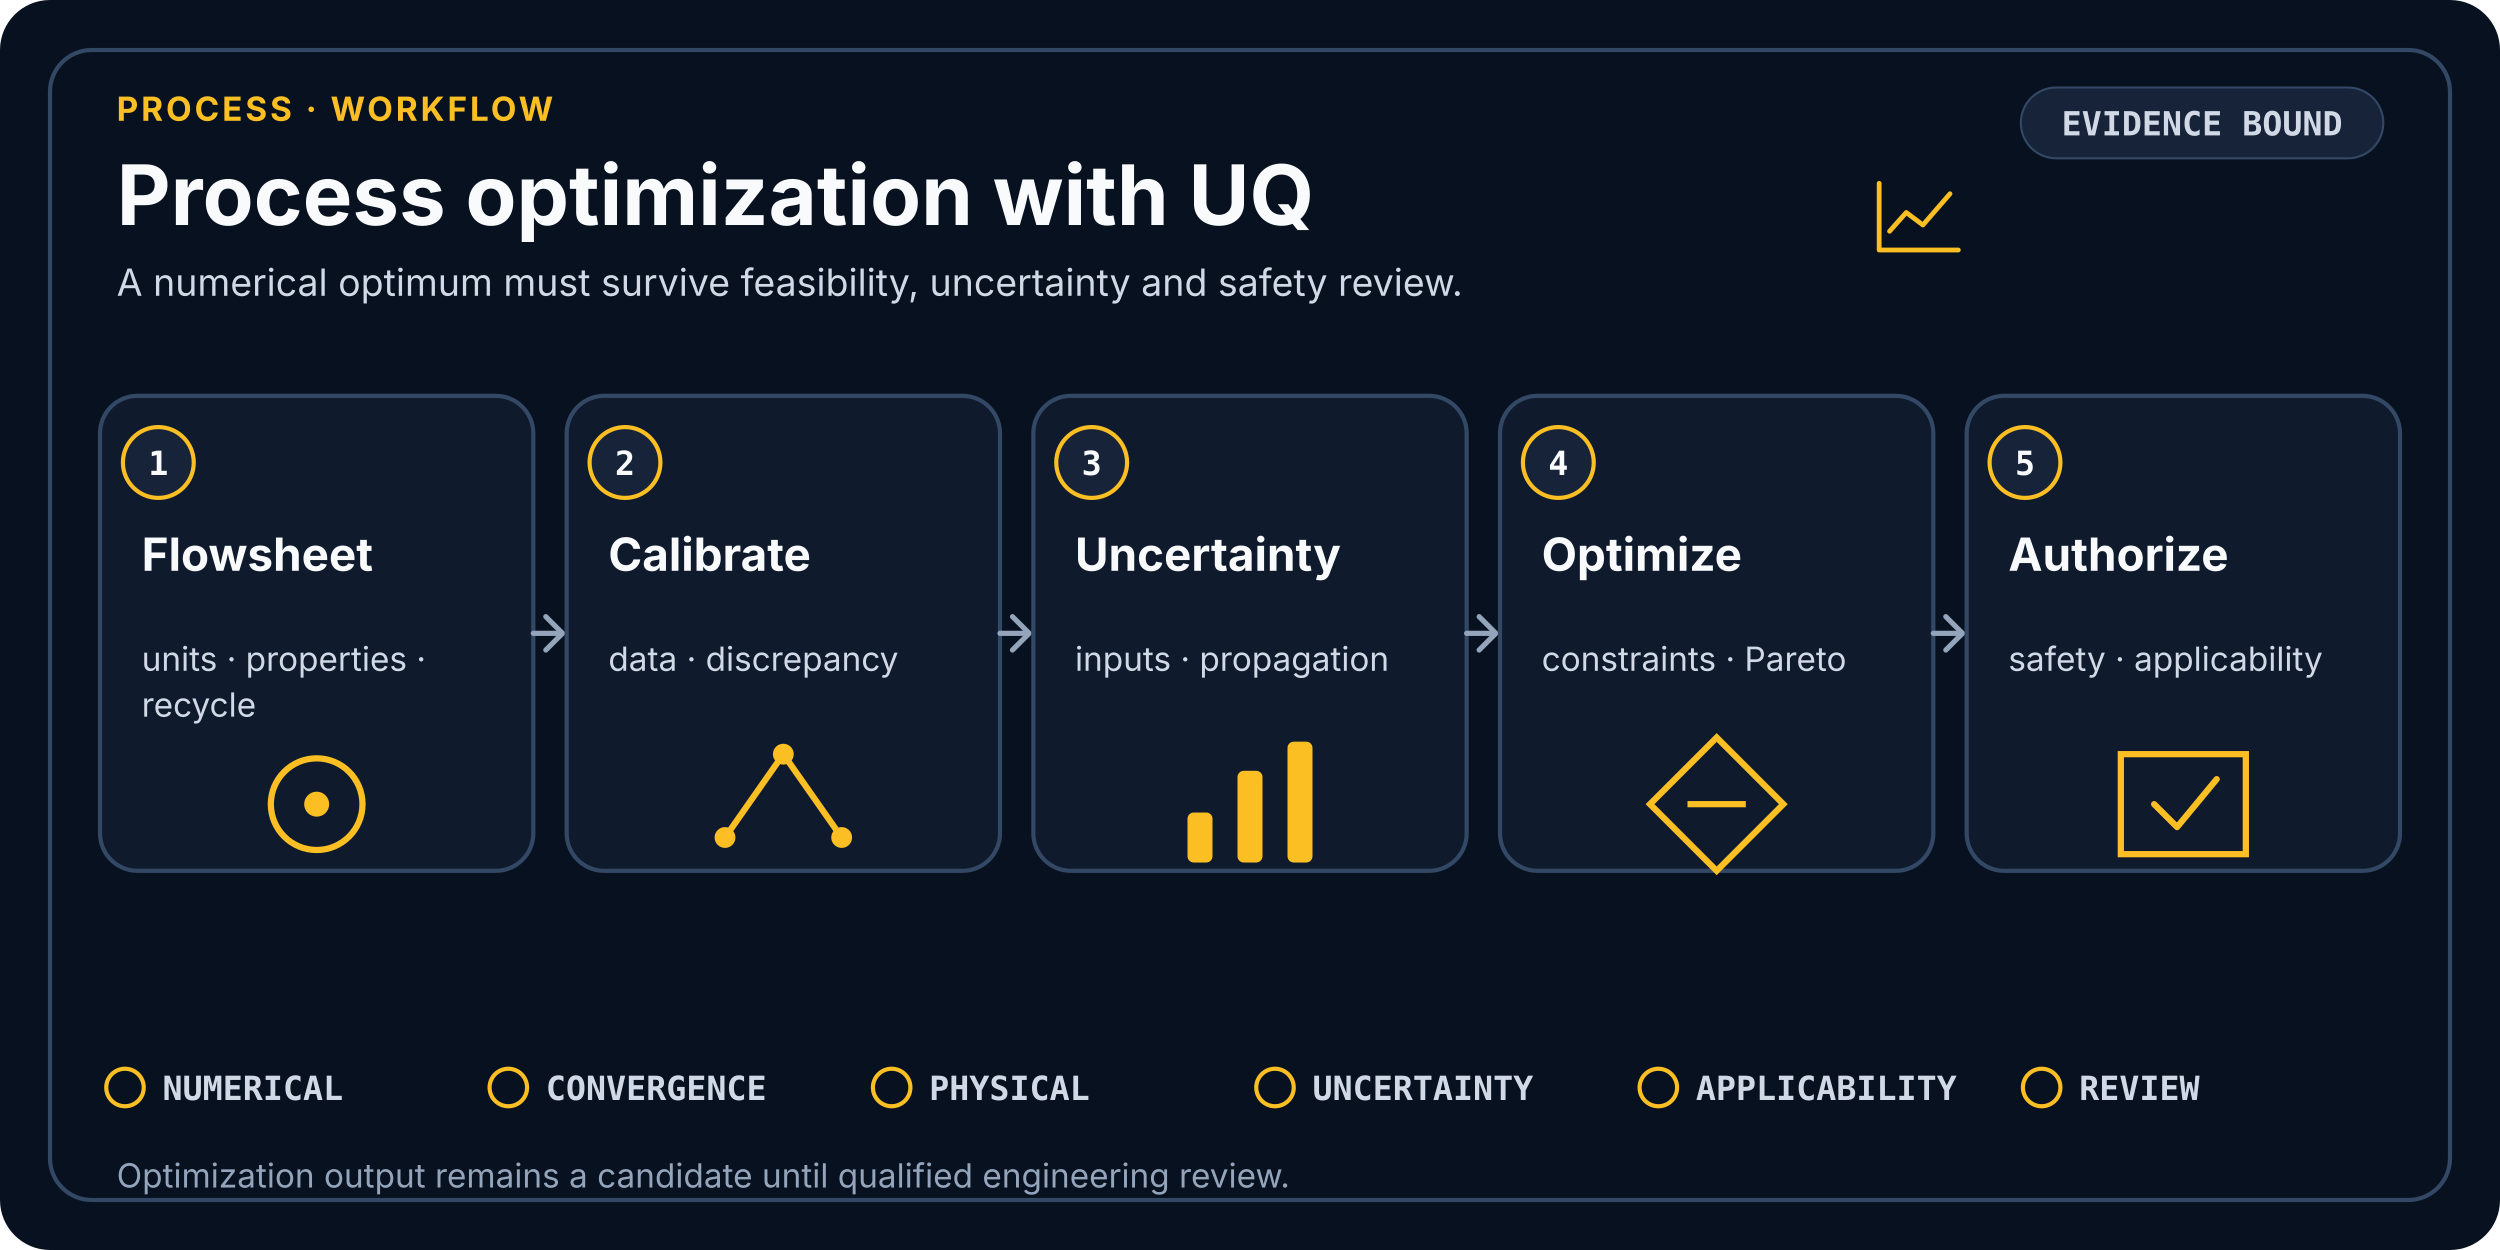
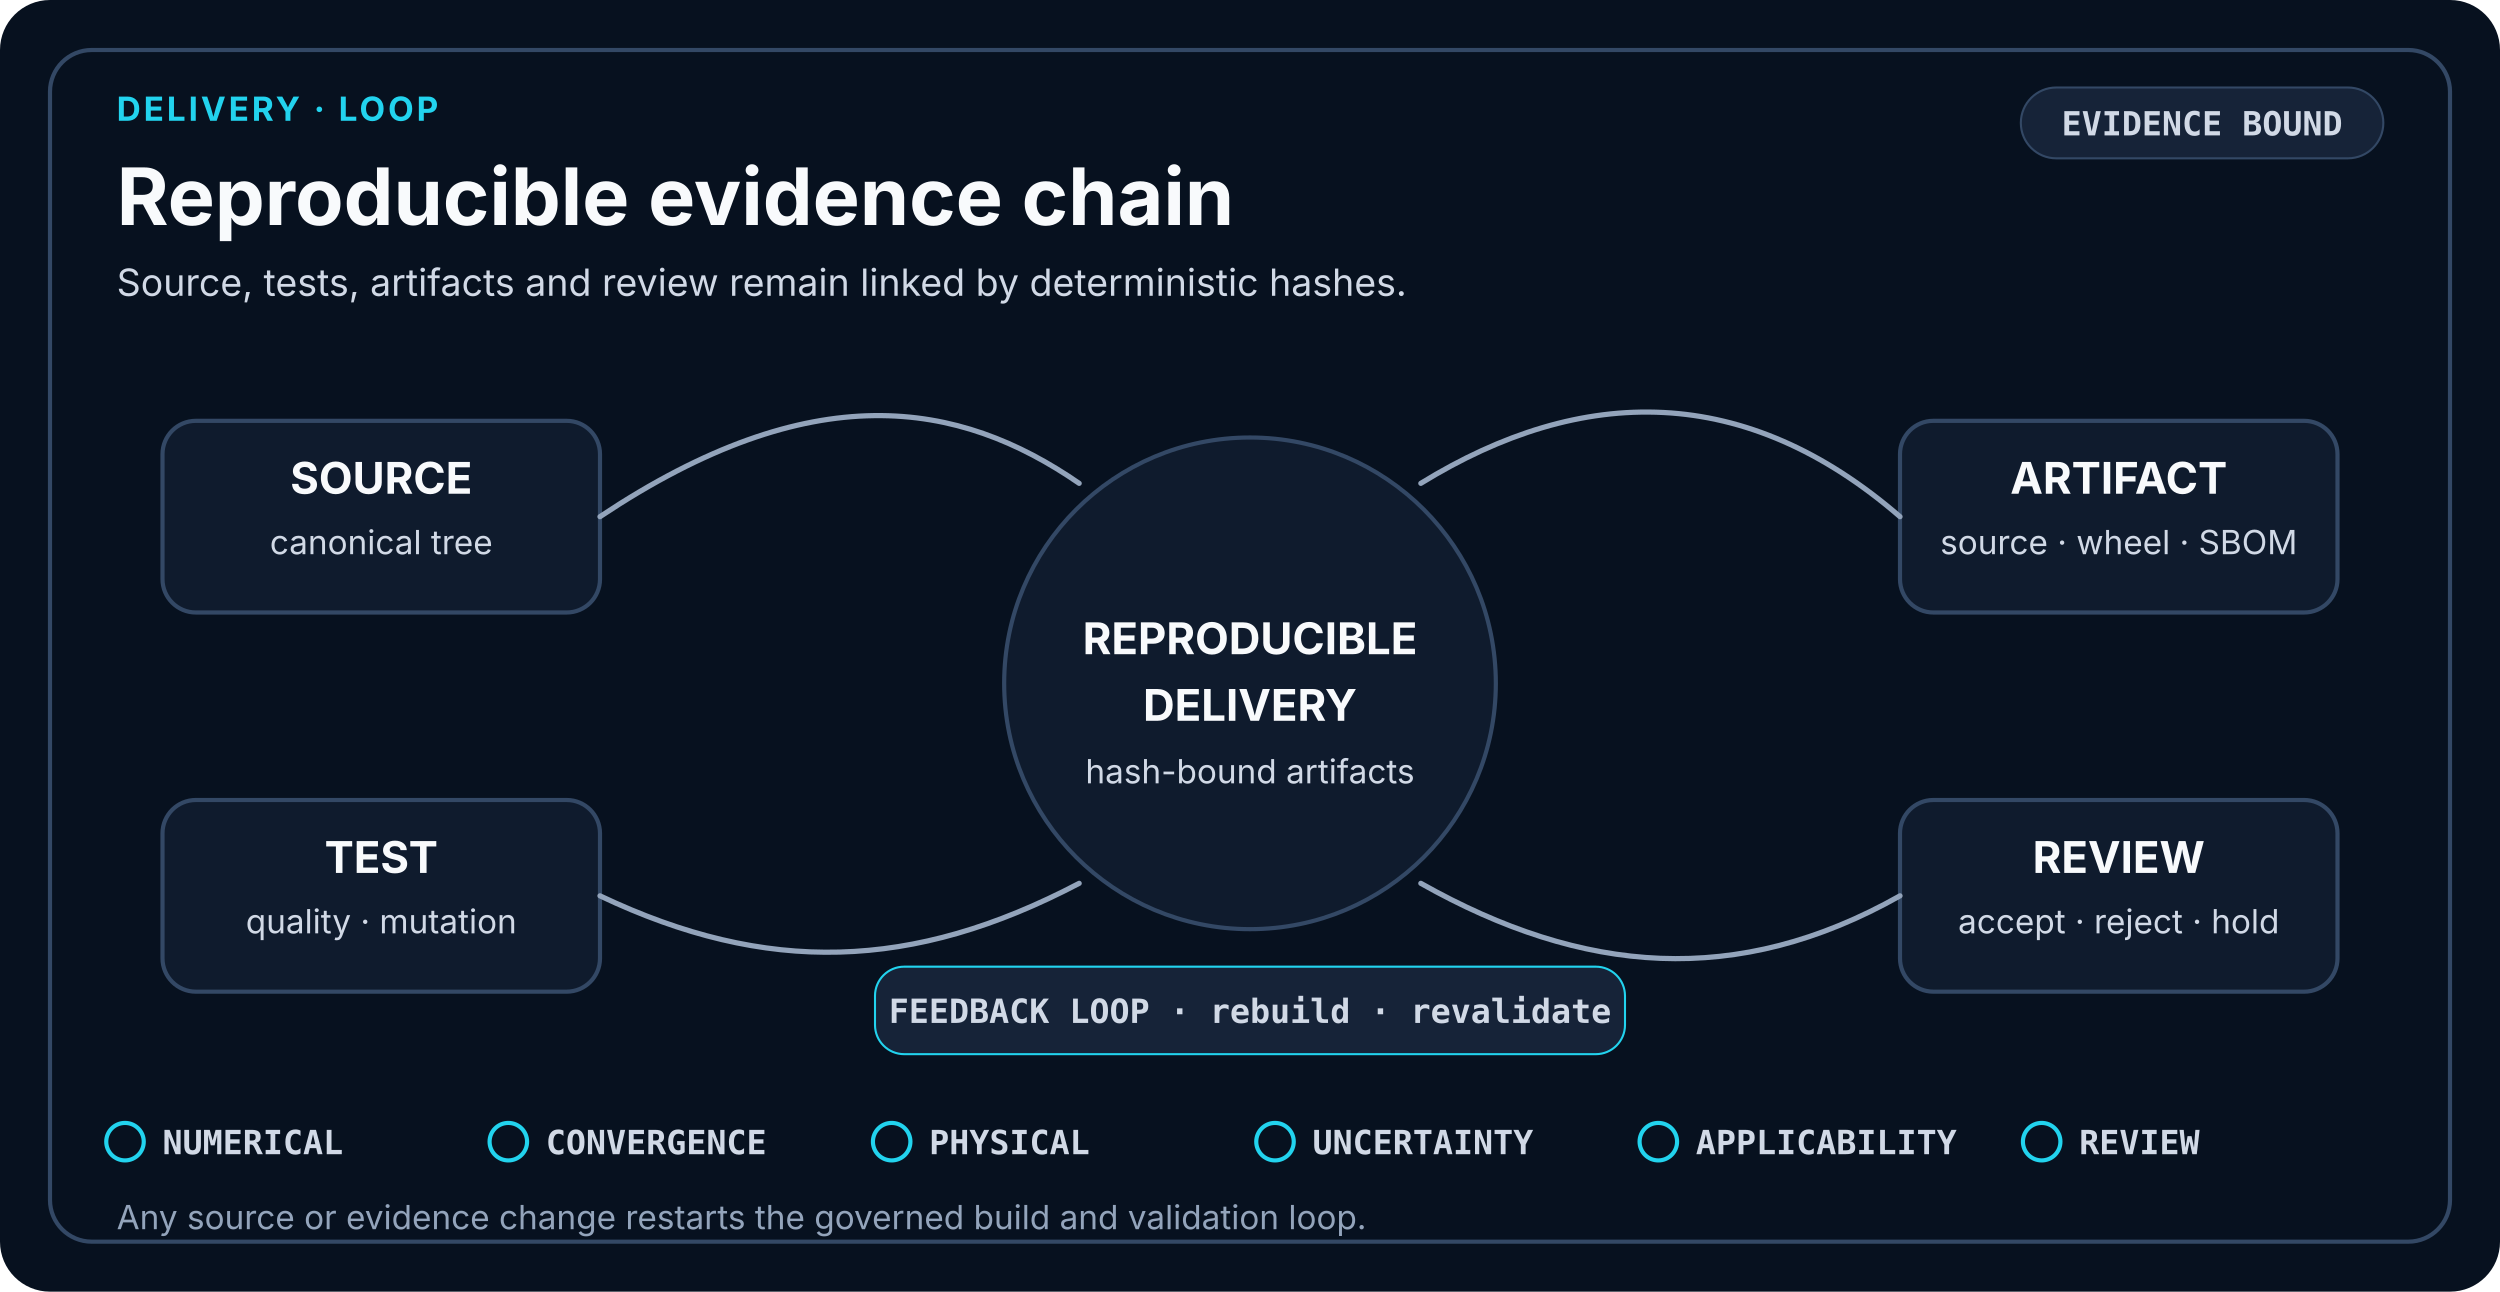
- <svg xmlns="http://www.w3.org/2000/svg" viewBox="0 0 1200 600" role="img" aria-labelledby="title desc" shape-rendering="geometricPrecision" text-rendering="optimizeLegibility" data-design-system="uiux-pro-max-scientific-console-v4" data-icon-system="uiux-pro-max-line-v1" data-density="balanced" data-layout="workflow" data-family="process">
+ <svg xmlns="http://www.w3.org/2000/svg" viewBox="0 0 1200 620" role="img" aria-labelledby="title desc" shape-rendering="geometricPrecision" text-rendering="optimizeLegibility" data-design-system="uiux-pro-max-scientific-console-v4" data-icon-system="uiux-pro-max-line-v1" data-density="balanced" data-layout="workflow" data-family="delivery">
  <style>
-     .eyebrow { fill: #FBBF24; font-family: ui-sans-serif, system-ui, -apple-system, Segoe UI, sans-serif; font-size: 16px; font-weight: 700; letter-spacing: 1.4px; }
-     .heading { fill: #F8FAFC; font-family: ui-sans-serif, system-ui, -apple-system, Segoe UI, sans-serif; font-size: 40px; font-weight: 700; }
+     .eyebrow { fill: #22D3EE; font-family: ui-sans-serif, system-ui, -apple-system, Segoe UI, sans-serif; font-size: 16px; font-weight: 700; letter-spacing: 1.4px; }
+     .heading { fill: #F8FAFC; font-family: ui-sans-serif, system-ui, -apple-system, Segoe UI, sans-serif; font-size: 38px; font-weight: 700; }
    .subtitle { fill: #D1D9E6; font-family: ui-sans-serif, system-ui, -apple-system, Segoe UI, sans-serif; font-size: 18px; font-weight: 400; }
-     .card { fill: #0F1B2D; stroke: #334865; stroke-width: 2; }
-     .raised { fill: #162338; stroke: #334865; stroke-width: 2; }
-     .index { fill: #F8FAFC; font-family: ui-monospace, SFMono-Regular, Consolas, monospace; font-size: 16px; font-weight: 700; }
-     .stage { fill: #F8FAFC; font-family: ui-sans-serif, system-ui, -apple-system, Segoe UI, sans-serif; font-size: 22px; font-weight: 650; }
+     .stage { fill: #F8FAFC; font-family: ui-sans-serif, system-ui, -apple-system, Segoe UI, sans-serif; font-size: 21px; font-weight: 650; }
    .detail { fill: #D1D9E6; font-family: ui-sans-serif, system-ui, -apple-system, Segoe UI, sans-serif; font-size: 16px; font-weight: 400; }
    .mono { fill: #D1D9E6; font-family: ui-monospace, SFMono-Regular, Consolas, monospace; font-size: 16px; font-weight: 650; }
    .gate { fill: #D1D9E6; font-family: ui-monospace, SFMono-Regular, Consolas, monospace; font-size: 16px; font-weight: 650; }
    .footer { fill: #93A4BB; font-family: ui-sans-serif, system-ui, -apple-system, Segoe UI, sans-serif; font-size: 16px; font-weight: 400; }
+     .card { fill: #0F1B2D; stroke: #334865; stroke-width: 2; }
+     .raised { fill: #162338; stroke: #334865; stroke-width: 2; }
    .line { fill: none; stroke: #93A4BB; stroke-width: 2.5; stroke-linecap: round; stroke-linejoin: round; }
  </style>
-   <rect width="1200" height="600" rx="24" fill="#07111F" />
-   <rect x="24" y="24" width="1152" height="552" rx="20" fill="none" stroke="#334865" stroke-width="2" />
-   <text x="56" y="58" class="eyebrow">PROCESS · WORKFLOW</text>
-   <text x="56" y="108" class="heading">Process optimization with UQ</text>
-   <text x="56.0" y="142.0" text-anchor="start" class="subtitle">
-     <tspan x="56.0" dy="0">A numerical optimum must survive feasibility, uncertainty and safety review.</tspan>
-   </text>
-   <g transform="translate(920 104)" fill="none" stroke="#FBBF24" stroke-width="2.3" stroke-linecap="round" stroke-linejoin="round" vector-effect="non-scaling-stroke">
-     <path d="M-18 16V-16M-18 16H20" />
-     <path d="M-13 7L-5-2L3 4L16-11" />
-   </g>
+   <rect width="1200" height="620" rx="24" fill="#07111F" />
+   <rect x="24" y="24" width="1152" height="572" rx="20" fill="none" stroke="#334865" stroke-width="2" />
+   <text x="56" y="58" class="eyebrow">DELIVERY · LOOP</text>
+   <text x="56" y="108" class="heading">Reproducible evidence chain</text>
+   <text x="56" y="142" class="subtitle">Source, tests, artifacts and review remain linked by deterministic hashes.</text>
  <rect x="970" y="42" width="174" height="34" rx="17" fill="#162338" stroke="#334865" />
  <text x="1057" y="65" text-anchor="middle" class="mono">EVIDENCE BOUND</text>
-   <rect x="48" y="190" width="208" height="228" rx="18" class="card" />
-   <circle cx="76" cy="222" r="17" fill="#162338" stroke="#FBBF24" stroke-width="2" />
-   <text x="76" y="228" text-anchor="middle" class="index">1</text>
-   <text x="68.0" y="274.0" text-anchor="start" class="stage">
-     <tspan x="68.0" dy="0">Flowsheet</tspan>
-   </text>
-   <text x="68.0" y="322.0" text-anchor="start" class="detail">
-     <tspan x="68.0" dy="0">units · properties ·</tspan>
-     <tspan x="68.0" dy="22">recycle</tspan>
-   </text>
-   <circle cx="152.0" cy="386.0" r="22" fill="none" stroke="#FBBF24" stroke-width="3" />
-   <circle cx="152.0" cy="386.0" r="6" fill="#FBBF24" />
-   <path d="M256 304H268" class="line" />
-   <path d="M262 296L270 304L262 312" class="line" />
-   <rect x="272" y="190" width="208" height="228" rx="18" class="card" />
-   <circle cx="300" cy="222" r="17" fill="#162338" stroke="#FBBF24" stroke-width="2" />
-   <text x="300" y="228" text-anchor="middle" class="index">2</text>
-   <text x="292.0" y="274.0" text-anchor="start" class="stage">
-     <tspan x="292.0" dy="0">Calibrate</tspan>
-   </text>
-   <text x="292.0" y="322.0" text-anchor="start" class="detail">
-     <tspan x="292.0" dy="0">data · discrepancy</tspan>
-   </text>
-   <path d="M348.0 402.0L376.0 362.0L404.0 402.0" fill="none" stroke="#FBBF24" stroke-width="3" />
-   <circle cx="348.0" cy="402.0" r="5" fill="#FBBF24" />
-   <circle cx="376.0" cy="362.0" r="5" fill="#FBBF24" />
-   <circle cx="404.0" cy="402.0" r="5" fill="#FBBF24" />
-   <path d="M480 304H492" class="line" />
-   <path d="M486 296L494 304L486 312" class="line" />
-   <rect x="496" y="190" width="208" height="228" rx="18" class="card" />
-   <circle cx="524" cy="222" r="17" fill="#162338" stroke="#FBBF24" stroke-width="2" />
-   <text x="524" y="228" text-anchor="middle" class="index">3</text>
-   <text x="516.0" y="274.0" text-anchor="start" class="stage">
-     <tspan x="516.0" dy="0">Uncertainty</tspan>
-   </text>
-   <text x="516.0" y="322.0" text-anchor="start" class="detail">
-     <tspan x="516.0" dy="0">inputs · propagation</tspan>
-   </text>
-   <rect x="570.0" y="390.0" width="12" height="24" rx="3" fill="#FBBF24" />
-   <rect x="594.0" y="370.0" width="12" height="44" rx="3" fill="#FBBF24" />
-   <rect x="618.0" y="356.0" width="12" height="58" rx="3" fill="#FBBF24" />
-   <path d="M704 304H716" class="line" />
-   <path d="M710 296L718 304L710 312" class="line" />
-   <rect x="720" y="190" width="208" height="228" rx="18" class="card" />
-   <circle cx="748" cy="222" r="17" fill="#162338" stroke="#FBBF24" stroke-width="2" />
-   <text x="748" y="228" text-anchor="middle" class="index">4</text>
-   <text x="740.0" y="274.0" text-anchor="start" class="stage">
-     <tspan x="740.0" dy="0">Optimize</tspan>
-   </text>
-   <text x="740.0" y="322.0" text-anchor="start" class="detail">
-     <tspan x="740.0" dy="0">constraints · Pareto</tspan>
-   </text>
-   <path d="M824.0 354.0L856.0 386.0L824.0 418.0L792.0 386.0Z" fill="none" stroke="#FBBF24" stroke-width="3" />
-   <path d="M810.0 386.0H838.0" stroke="#FBBF24" stroke-width="3" />
-   <path d="M928 304H940" class="line" />
-   <path d="M934 296L942 304L934 312" class="line" />
-   <rect x="944" y="190" width="208" height="228" rx="18" class="card" />
-   <circle cx="972" cy="222" r="17" fill="#162338" stroke="#FBBF24" stroke-width="2" />
-   <text x="972" y="228" text-anchor="middle" class="index">5</text>
-   <text x="964.0" y="274.0" text-anchor="start" class="stage">
-     <tspan x="964.0" dy="0">Authorize</tspan>
-   </text>
-   <text x="964.0" y="322.0" text-anchor="start" class="detail">
-     <tspan x="964.0" dy="0">safety · applicability</tspan>
-   </text>
-   <path d="M1018.0 362.0H1078.0V410.0H1018.0Z" fill="none" stroke="#FBBF24" stroke-width="3" />
-   <path d="M1034.0 386.0L1045.0 397.0L1064.0 374.0" fill="none" stroke="#FBBF24" stroke-width="3" stroke-linecap="round" stroke-linejoin="round" />
-   <circle cx="60.0" cy="522.0" r="9" fill="none" stroke="#FBBF24" stroke-width="2" />
-   <text x="78.0" y="528.0" class="gate">NUMERICAL</text>
-   <circle cx="244.0" cy="522.0" r="9" fill="none" stroke="#FBBF24" stroke-width="2" />
-   <text x="262.0" y="528.0" class="gate">CONVERGENCE</text>
-   <circle cx="428.0" cy="522.0" r="9" fill="none" stroke="#FBBF24" stroke-width="2" />
-   <text x="446.0" y="528.0" class="gate">PHYSICAL</text>
-   <circle cx="612.0" cy="522.0" r="9" fill="none" stroke="#FBBF24" stroke-width="2" />
-   <text x="630.0" y="528.0" class="gate">UNCERTAINTY</text>
-   <circle cx="796.0" cy="522.0" r="9" fill="none" stroke="#FBBF24" stroke-width="2" />
-   <text x="814.0" y="528.0" class="gate">APPLICABILITY</text>
-   <circle cx="980.0" cy="522.0" r="9" fill="none" stroke="#FBBF24" stroke-width="2" />
-   <text x="998.0" y="528.0" class="gate">REVIEW</text>
-   <text x="56.0" y="570.0" text-anchor="start" class="footer">
-     <tspan x="56.0" dy="0">Optimization output remains a candidate until qualified engineering review.</tspan>
-   </text>
+   <circle cx="600" cy="328" r="118" fill="#0F1B2D" stroke="#334865" stroke-width="2" />
+   <text x="600" y="314" text-anchor="middle" class="stage">REPRODUCIBLE</text>
+   <text x="600" y="346" text-anchor="middle" class="stage">DELIVERY</text>
+   <text x="600" y="376" text-anchor="middle" class="detail">hash-bound artifacts</text>
+   <rect x="78" y="202" width="210" height="92" rx="16" class="card" />
+   <text x="183" y="237" text-anchor="middle" class="stage">SOURCE</text>
+   <text x="183" y="266" text-anchor="middle" class="detail">canonical tree</text>
+   <rect x="78" y="384" width="210" height="92" rx="16" class="card" />
+   <text x="183" y="419" text-anchor="middle" class="stage">TEST</text>
+   <text x="183" y="448" text-anchor="middle" class="detail">quality · mutation</text>
+   <rect x="912" y="202" width="210" height="92" rx="16" class="card" />
+   <text x="1017" y="237" text-anchor="middle" class="stage">ARTIFACT</text>
+   <text x="1017" y="266" text-anchor="middle" class="detail">source · wheel · SBOM</text>
+   <rect x="912" y="384" width="210" height="92" rx="16" class="card" />
+   <text x="1017" y="419" text-anchor="middle" class="stage">REVIEW</text>
+   <text x="1017" y="448" text-anchor="middle" class="detail">accept · reject · hold</text>
+   <path d="M288 248C390 180 460 192 518 232" class="line" />
+   <path d="M518 424C438 466 368 468 288 430" class="line" />
+   <path d="M682 232C760 184 838 184 912 248" class="line" />
+   <path d="M912 430C834 474 760 468 682 424" class="line" />
+   <rect x="420" y="464" width="360" height="42" rx="14" fill="#162338" stroke="#22D3EE" />
+   <text x="600" y="491" text-anchor="middle" class="mono">FEEDBACK LOOP · rebuild · revalidate</text>
+   <circle cx="60" cy="548" r="9" fill="none" stroke="#22D3EE" stroke-width="2" />
+   <text x="78" y="554" class="gate">NUMERICAL</text>
+   <circle cx="244" cy="548" r="9" fill="none" stroke="#22D3EE" stroke-width="2" />
+   <text x="262" y="554" class="gate">CONVERGENCE</text>
+   <circle cx="428" cy="548" r="9" fill="none" stroke="#22D3EE" stroke-width="2" />
+   <text x="446" y="554" class="gate">PHYSICAL</text>
+   <circle cx="612" cy="548" r="9" fill="none" stroke="#22D3EE" stroke-width="2" />
+   <text x="630" y="554" class="gate">UNCERTAINTY</text>
+   <circle cx="796" cy="548" r="9" fill="none" stroke="#22D3EE" stroke-width="2" />
+   <text x="814" y="554" class="gate">APPLICABILITY</text>
+   <circle cx="980" cy="548" r="9" fill="none" stroke="#22D3EE" stroke-width="2" />
+   <text x="998" y="554" class="gate">REVIEW</text>
+   <text x="56" y="590" class="footer">Any source or evidence change restarts the governed build and validation loop.</text>
</svg>
